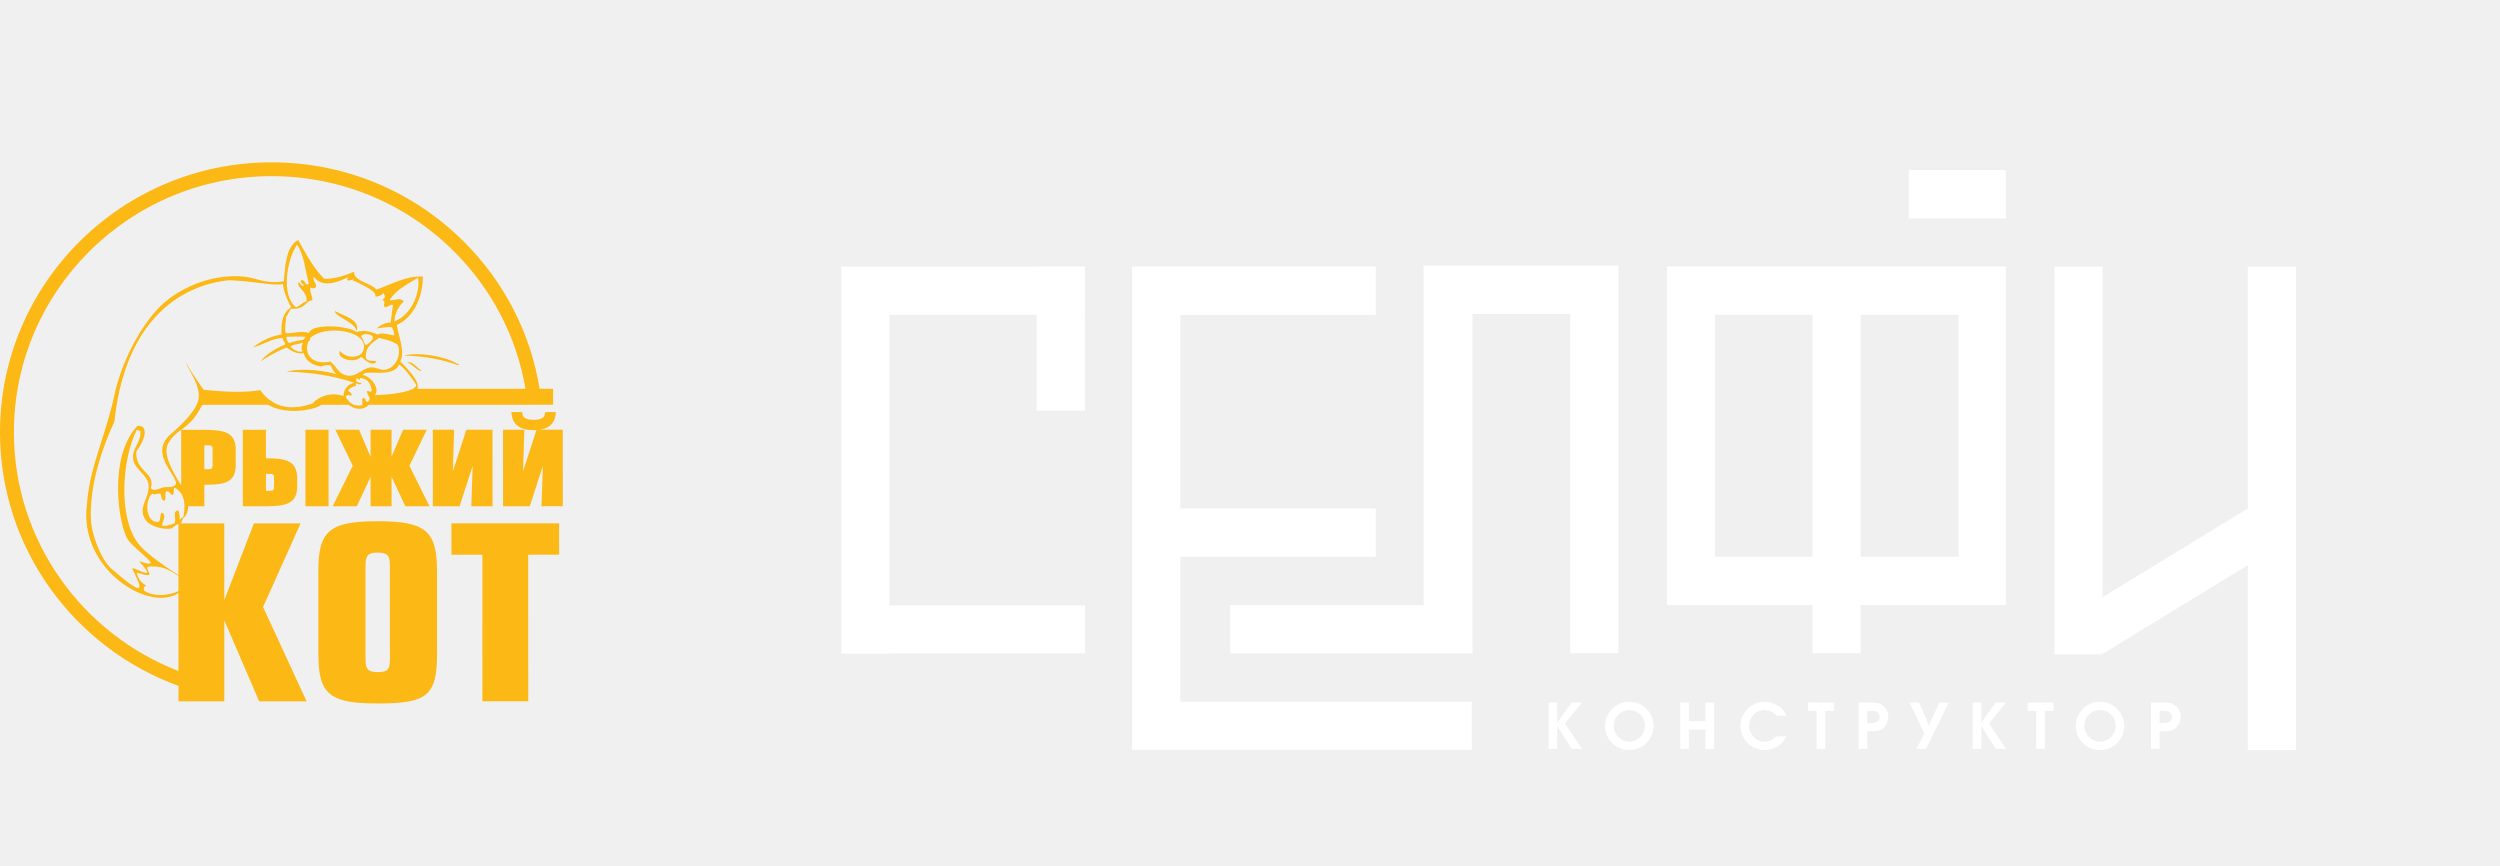
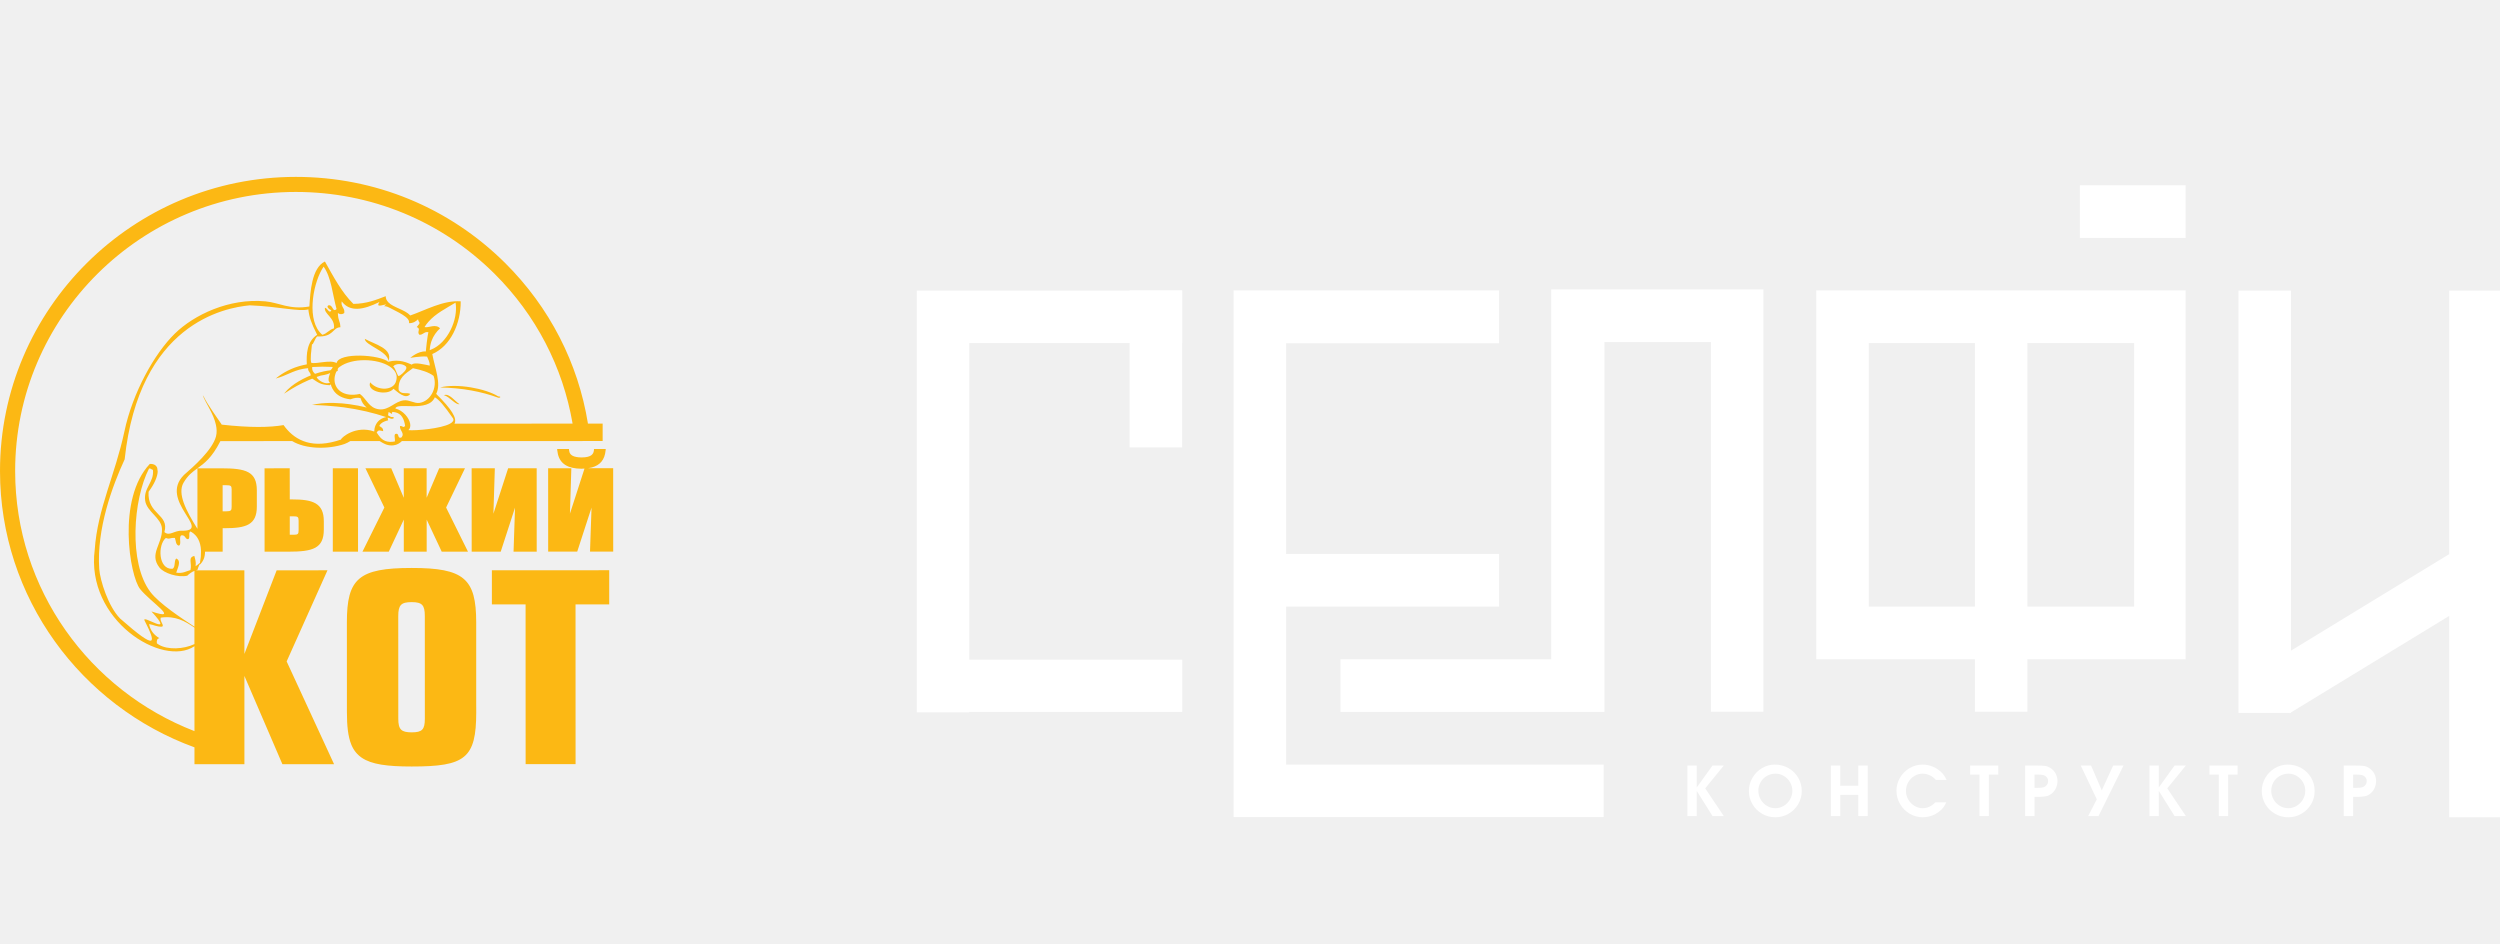
- <svg xmlns="http://www.w3.org/2000/svg" width="231" height="80" viewBox="0 0 231 80" fill="none">
+ <svg xmlns="http://www.w3.org/2000/svg" width="212" height="80" viewBox="0 0 212 80" fill="none">
  <path d="M32.928 30.678C32.937 30.675 32.945 30.675 32.951 30.672C32.951 30.655 32.948 30.637 32.948 30.616C32.94 30.637 32.937 30.655 32.928 30.678ZM37.318 32.857C39.219 32.893 40.837 33.209 42.253 33.726C42.44 33.75 42.523 33.605 42.253 33.617C41.17 32.937 38.722 32.493 37.318 32.857ZM30.935 28.733C30.935 29.28 32.859 29.756 32.948 30.616C33.335 29.54 31.765 29.2 30.935 28.733ZM37.645 33.511C38.136 33.644 38.624 34.353 38.963 34.273C38.582 34.031 38.094 33.321 37.645 33.511ZM51.997 39.82V39.704H49.867C49.977 39.69 50.081 39.669 50.18 39.642C50.897 39.45 51.277 38.983 51.355 38.203L51.366 38.078H50.373L50.364 38.182C50.346 38.333 50.302 38.483 50.15 38.599C49.998 38.714 49.745 38.791 49.311 38.791C49.136 38.791 48.996 38.776 48.871 38.752C48.38 38.661 48.279 38.409 48.258 38.182L48.249 38.078H47.244L47.259 38.205C47.351 39.125 47.889 39.622 48.898 39.725C49.029 39.74 49.165 39.749 49.311 39.749C49.403 39.749 49.484 39.74 49.567 39.734L49.549 39.784L48.8 42.108L48.33 43.557L48.446 39.823L48.449 39.707H46.482V39.82L46.485 46.664V46.776H48.948L48.975 46.696L49.846 44.015L50.162 43.048L50.037 46.658L50.034 46.776H50.153L51.884 46.773H52V46.661L51.997 39.82ZM25.322 44.979V44.157C25.322 43.84 25.256 43.784 24.882 43.784H24.572V45.348H24.882C25.256 45.348 25.322 45.292 25.322 44.979ZM27.46 44.201V44.905C27.46 46.51 26.532 46.782 24.456 46.782H22.437V46.67L22.434 39.826V39.713H22.547L24.456 39.71H24.569V39.826L24.572 42.35H24.771C26.515 42.35 27.46 42.646 27.46 44.201ZM30.361 46.779V46.667L30.358 39.826V39.71H28.222V46.782H28.338L30.245 46.779H30.361ZM36.027 60.938L36.024 52.246C36.024 51.323 35.807 51.06 34.912 51.06C34.016 51.06 33.772 51.303 33.772 52.246L33.775 60.941C33.775 61.408 33.838 61.701 34.019 61.875C34.192 62.044 34.471 62.103 34.912 62.103C35.804 62.103 36.024 61.863 36.027 60.953C36.027 60.947 36.027 60.944 36.027 60.938ZM40.382 59.699L40.385 60.388C40.385 64.317 39.442 65 34.914 65C32.835 65 31.509 64.823 30.676 64.255C30.277 63.98 29.986 63.622 29.79 63.14C29.519 62.472 29.418 61.579 29.418 60.391L29.415 52.775C29.415 49.065 30.408 48.163 34.909 48.163C39.341 48.16 40.382 49.062 40.382 52.772V59.699ZM43.547 46.779H45.513V46.664L45.51 39.82V39.707H43.091L43.065 39.787L41.842 43.563L41.958 39.826L41.961 39.707H39.995V39.823L39.998 46.664V46.779H42.464L42.488 46.699L43.674 43.048L43.553 46.661L43.547 46.779ZM51.661 48.355L48.713 48.358H41.711V51.255H44.57V55.646L44.573 64.799H48.808L48.805 51.255L51.661 51.252V48.355ZM16.491 61.999L16.488 54.8C13.796 56.621 7.249 52.589 8.034 46.599C8.266 43.157 9.777 40.239 10.553 36.571C11.244 33.312 13.085 29.986 14.831 28.284C16.44 26.708 19.429 25.265 22.508 25.555C23.689 25.667 24.557 26.285 26.235 25.989C26.315 24.756 26.425 22.719 27.553 22.175C28.276 23.456 28.96 24.774 29.965 25.77C31.086 25.759 31.89 25.43 32.708 25.117C32.71 25.318 32.788 25.478 32.913 25.614C32.916 25.62 32.922 25.626 32.925 25.631C33.362 26.087 34.337 26.255 34.793 26.752C36.098 26.3 37.574 25.451 39.07 25.552C39.082 27.42 38.216 29.351 36.658 30.022C36.878 31.225 37.44 32.544 36.988 33.401C38.303 34.708 38.781 35.468 38.54 35.926L48.556 35.923C47.735 31.131 45.456 26.714 41.925 23.204C37.425 18.737 31.446 16.277 25.087 16.277C11.96 16.283 1.282 26.9 1.285 39.947C1.288 49.978 7.606 58.564 16.491 61.999ZM38.413 35.474C37.66 34.395 37.261 33.922 36.875 33.688C36.316 35.012 33.647 34.069 33.528 34.64C34.168 34.8 34.691 35.42 34.781 35.926C34.819 36.148 34.781 36.346 34.632 36.476C35.239 36.535 37.392 36.355 38.166 35.926C38.401 35.796 38.514 35.648 38.413 35.474ZM34.355 36.127C34.346 36.059 34.334 35.994 34.32 35.926C34.204 35.358 33.924 34.953 33.258 34.93C33.261 34.998 33.246 35.051 33.228 35.101L32.957 34.935L32.916 35.145L32.904 35.219C32.984 35.264 33.07 35.305 33.142 35.349C33.148 35.352 33.157 35.358 33.166 35.361C33.531 35.343 33.418 35.542 33.166 35.509C33.157 35.506 33.151 35.503 33.142 35.5C33.056 35.471 32.969 35.441 32.88 35.411C32.88 35.453 32.883 35.491 32.886 35.53L32.916 35.642C32.678 35.704 32.455 35.781 32.303 35.926C32.246 35.982 32.196 36.047 32.163 36.127C32.321 36.222 32.508 36.293 32.49 36.565C32.211 36.508 32.107 36.42 31.943 36.674C32.139 36.975 32.336 37.274 32.705 37.404C32.904 37.475 33.151 37.496 33.478 37.437C33.481 37.428 33.481 37.416 33.484 37.404C33.523 37.2 33.359 36.795 33.588 36.783C33.876 36.751 33.674 37.206 34.028 37.109C34.37 36.736 33.873 36.535 33.918 36.127C34.215 36.118 34.138 36.31 34.355 36.127ZM28.54 26.208C28.201 24.981 28.097 23.521 27.443 22.61C26.601 23.84 26.009 26.779 27.071 28.118C27.151 28.215 27.237 28.31 27.333 28.39C27.743 28.289 27.91 27.946 28.32 27.846V27.843C28.433 26.95 27.454 26.625 27.553 26.099C27.752 26.093 27.924 26.657 28.1 26.317C27.975 26.282 27.585 25.98 27.88 25.883C28.204 25.859 28.207 26.371 28.427 26.288C28.427 26.285 28.43 26.285 28.43 26.285C28.463 26.273 28.499 26.249 28.54 26.208ZM28.005 31.405C28.1 31.337 28.177 31.246 28.213 31.116C27.452 31.083 27.234 31.089 26.476 31.122C26.455 31.329 26.506 31.462 26.601 31.58C26.634 31.621 26.669 31.663 26.711 31.701C26.964 31.615 27.211 31.547 27.454 31.494C27.645 31.453 27.829 31.423 28.005 31.405ZM27.993 31.624C27.954 31.68 27.588 31.796 27.202 31.849C27.083 31.887 26.964 31.926 26.848 31.967C26.991 32.313 27.707 32.668 27.993 32.422C27.672 32.331 28.044 31.547 27.993 31.624ZM37.315 27.843C37.16 27.985 37.023 28.145 36.901 28.319C36.649 28.68 36.476 29.12 36.438 29.697C36.476 29.682 36.512 29.664 36.547 29.649C37.955 29.105 38.877 27.086 38.63 25.661C37.818 26.158 36.937 26.589 36.327 27.293C36.208 27.429 36.095 27.574 36 27.734C36.024 27.742 36.054 27.745 36.084 27.748C36.39 27.778 36.97 27.456 37.315 27.843ZM33.537 31.37C33.647 31.613 33.746 31.908 33.817 31.89C33.906 31.87 34.352 31.536 34.442 31.273C34.471 31.196 34.468 31.122 34.415 31.069C34.177 30.829 33.543 30.782 33.341 31.083C33.41 31.116 33.475 31.234 33.537 31.37ZM28.558 31.494C28.555 31.497 28.549 31.497 28.546 31.497C28.54 31.5 28.531 31.5 28.525 31.503C28.43 31.71 28.377 31.917 28.368 32.118C28.326 33.005 29.12 33.712 30.515 33.404C31.083 33.812 31.274 34.616 32.16 34.711C32.987 34.8 33.481 34.037 34.245 33.948C34.712 33.892 35.126 34.226 35.563 34.167C36.503 34.034 37.122 32.881 36.768 31.876C36.333 31.55 35.739 31.382 35.117 31.246C35.081 31.237 35.048 31.231 35.013 31.222C35.001 31.231 34.986 31.24 34.974 31.252C34.406 31.683 33.734 32.009 33.805 33.076C34.031 33.49 34.489 33.253 34.793 33.401C34.406 33.939 33.674 33.206 33.368 32.967C32.868 33.608 31.048 33.215 31.393 32.422C32.044 33.197 33.41 33.111 33.588 32.313C33.698 31.964 33.621 31.66 33.418 31.405C33.317 31.278 33.183 31.163 33.026 31.063C31.979 30.397 29.864 30.326 28.796 31.116C28.763 31.139 28.731 31.163 28.698 31.19C28.668 31.237 28.644 31.281 28.617 31.329C28.627 31.329 28.635 31.329 28.641 31.335C28.68 31.361 28.656 31.447 28.558 31.494ZM28.867 27.751C28.186 27.763 28.311 28.606 26.895 28.529C26.69 28.721 26.553 29.277 26.455 29.191C26.399 29.741 26.294 30.43 26.393 30.764C26.818 30.894 27.996 30.474 28.54 30.788C28.728 29.853 32.276 30.069 32.954 30.705C32.954 30.693 32.951 30.684 32.951 30.672C33.891 30.424 34.566 30.776 34.926 30.924C35.09 30.669 36.158 30.947 36.438 31.003C36.449 30.666 36.304 30.483 36.217 30.241C35.7 30.181 34.793 30.35 34.793 30.35C34.793 30.35 35.438 29.756 36.11 29.803C36.161 29.289 36.208 28.842 36.268 28.482C36.289 28.369 36.307 28.263 36.327 28.168C36.301 28.162 36.277 28.165 36.253 28.162C35.926 28.142 35.881 28.405 35.56 28.387C35.328 28.136 35.727 27.884 35.34 27.734C35.744 27.278 35.521 27.429 35.456 27.107C35.456 27.095 35.453 27.089 35.45 27.08C35.444 27.086 35.438 27.089 35.429 27.095C35.248 27.266 35.039 27.408 34.682 27.405C34.825 26.909 33.659 26.436 33.038 26.099C32.785 25.963 32.63 25.957 32.556 25.971C32.597 25.948 32.657 25.904 32.746 25.812C32.428 25.853 31.842 26.119 32.175 25.611C30.801 26.285 29.668 26.486 28.977 25.555C28.957 25.664 28.96 25.75 28.974 25.824C29.001 25.874 29.019 25.933 29.037 25.995C29.117 26.149 29.23 26.27 29.198 26.536C29.055 26.675 28.793 26.675 28.65 26.536C28.686 27.308 28.835 27.128 28.867 27.751ZM31.919 35.929C32.089 35.648 32.374 35.441 32.755 35.37C31.654 35.004 30.468 34.72 29.171 34.545C28.98 34.519 28.784 34.498 28.588 34.477C28.29 34.445 27.99 34.418 27.681 34.398C27.538 34.389 27.395 34.38 27.252 34.371C27.226 34.371 27.199 34.371 27.175 34.368C26.94 34.359 26.705 34.347 26.464 34.341C26.702 34.279 26.961 34.238 27.237 34.208C27.252 34.208 27.267 34.205 27.279 34.205C27.383 34.196 27.49 34.188 27.597 34.182C28.049 34.155 28.534 34.167 29.025 34.208C29.218 34.226 29.415 34.247 29.608 34.273C30.117 34.341 30.619 34.439 31.095 34.56C30.857 34.365 30.667 34.114 30.581 33.771C30.328 33.688 30.024 33.744 29.715 33.862C28.228 33.712 28.058 32.6 28.058 32.6C28.035 32.603 28.005 32.63 27.969 32.668C27.142 32.635 26.952 32.408 26.479 32.109C26.396 32.142 26.312 32.177 26.229 32.213C26.214 32.218 26.196 32.227 26.178 32.233C25.842 32.381 25.503 32.544 25.164 32.73C24.89 32.881 24.617 33.046 24.343 33.221C24.257 33.277 24.171 33.327 24.084 33.386C24.111 33.351 24.144 33.315 24.174 33.28C24.316 33.105 24.489 32.937 24.688 32.777C25.069 32.47 25.539 32.195 26.03 31.973C26.065 31.955 26.104 31.938 26.14 31.923C26.208 31.893 26.277 31.864 26.348 31.837C26.348 31.559 26.101 31.527 26.128 31.222C25.97 31.234 25.825 31.255 25.685 31.281C24.81 31.444 24.218 31.89 23.385 32.097C23.965 31.613 24.754 31.178 25.706 30.962C25.807 30.938 25.911 30.915 26.018 30.897C25.976 30.054 26.012 28.96 26.895 28.39C26.872 28.346 26.857 28.307 26.833 28.263C26.437 27.482 26.208 26.879 26.149 26.238C25.319 26.45 23.558 25.98 21.184 25.892C19.034 26.09 11.797 27.456 10.571 38.95C9.515 41.233 8.186 44.861 8.415 48.237C8.48 49.201 9.182 51.439 10.191 52.456C13.442 55.318 13.216 54.519 12.261 52.627C11.951 52.018 14.956 54.147 12.841 51.85C15.372 52.701 12.758 51.054 11.88 49.949C11.003 48.843 9.899 42.312 12.701 39.344C13.046 39.323 13.248 39.453 13.332 39.681C13.347 39.787 13.361 39.891 13.373 39.991C13.355 40.438 13.079 41.058 12.6 41.7C12.469 43.645 14.385 43.589 13.941 45.121C14.385 45.511 14.771 44.958 15.47 45.008C18.005 45.005 13.412 42.451 15.601 40.275C16.401 39.58 18.005 38.173 18.314 37.014C18.4 36.692 18.379 36.364 18.314 36.044C18.115 35.072 17.425 34.176 17.201 33.528C17.219 33.555 17.237 33.576 17.258 33.596C17.609 34.35 18.546 35.601 18.754 35.932C18.778 35.967 18.796 35.997 18.799 36.009C21.211 36.278 22.886 36.251 24.046 36.047C24.441 36.606 24.983 37.12 25.726 37.404C26.44 37.679 27.347 37.735 28.505 37.404C28.635 37.366 28.772 37.327 28.912 37.277C28.954 37.085 30.179 36.059 31.702 36.582C31.714 36.585 31.723 36.588 31.735 36.594C31.735 36.568 31.741 36.544 31.741 36.517C31.753 36.301 31.815 36.1 31.919 35.929ZM16.743 39.828V39.713C16.318 40.021 15.928 40.307 15.562 40.937C15.033 41.851 15.753 43.27 16.743 44.846V39.828ZM13.736 44.855C13.7 43.914 12.445 43.397 12.311 42.457C12.154 41.36 13.091 40.893 12.969 39.84C12.829 39.834 12.817 39.698 12.639 39.731C11.288 42.347 10.89 47.734 12.752 50.197C13.495 51.181 15.438 52.456 16.488 53.142V48.408C16.262 48.503 16.059 48.645 15.881 48.819C15.104 48.994 13.909 48.624 13.519 48.124C12.615 46.962 13.784 46.141 13.736 44.855ZM16.488 53.221C15.702 52.686 14.884 52.196 13.629 52.376C13.531 52.701 13.971 53.041 13.739 53.139C13.275 53.165 13.031 52.973 12.642 52.923C12.752 53.505 13.088 53.86 13.519 54.12C13.326 54.147 13.269 54.309 13.302 54.558C13.35 54.596 13.403 54.632 13.46 54.664C14.215 55.125 15.577 55.054 16.488 54.62V53.221ZM18.879 41.147V43.359H19.191C19.587 43.359 19.643 43.279 19.643 42.977V41.508C19.643 41.2 19.575 41.147 19.191 41.147H18.879ZM28.27 64.675L28.329 64.805H23.948L23.403 63.539L20.726 57.319V64.805H16.491V63.374C6.88 59.876 0.003 50.697 5.89341e-07 39.947C-0.003 26.196 11.252 15.003 25.087 15C31.791 15 38.091 17.593 42.833 22.3C46.607 26.051 49.029 30.788 49.858 35.923H51.105V37.398H50.058L48.764 37.401L34.082 37.404C33.894 37.587 33.665 37.729 33.368 37.765C33.085 37.797 32.859 37.747 32.654 37.658C32.499 37.59 32.356 37.505 32.214 37.416C32.208 37.413 32.199 37.407 32.193 37.404H29.703C29.546 37.502 29.385 37.593 29.201 37.656C27.797 38.126 25.902 38.087 24.777 37.404L18.689 37.407C17.963 38.835 17.32 39.293 16.743 39.713H18.766C20.848 39.713 21.779 39.982 21.779 41.582V42.968C21.779 44.509 20.863 44.792 19.061 44.792H18.882V46.782H17.386C17.389 47.229 17.249 47.607 16.919 47.911C16.934 47.838 16.946 47.77 16.96 47.696C17.026 47.347 17.05 47.048 17.044 46.782C17.044 46.646 17.035 46.516 17.02 46.401C16.97 46.061 16.865 45.806 16.743 45.611C16.535 45.28 16.273 45.135 16.151 45.07C15.934 45.147 16.178 45.679 15.931 45.727C15.673 45.691 15.726 45.348 15.381 45.398C15.131 45.511 15.435 46.179 15.164 46.271C14.896 46.209 14.92 45.86 14.834 45.617C14.379 45.588 14.405 45.759 14.066 45.617C13.367 46.179 13.406 48.296 14.614 48.234C14.908 48.127 14.73 47.548 14.944 47.362C15.432 47.554 15.021 48.26 14.944 48.562C15.506 48.648 15.777 48.444 16.151 48.343C16.303 47.749 15.899 47.279 16.479 47.143C16.547 47.403 16.636 47.639 16.589 48.015C16.654 47.986 16.848 47.817 16.925 47.752C16.934 47.746 16.949 47.734 16.952 47.731C16.943 47.867 16.761 48.181 16.752 48.319C16.705 48.331 16.66 48.349 16.613 48.364H20.723L20.726 55.453L23.46 48.364L27.77 48.361L24.308 56.089L27.71 63.46L28.27 64.675ZM37.425 46.711L36.182 44.062V46.779H34.242V44.062L32.999 46.714L32.969 46.779H30.738L30.819 46.617L32.594 43.039L31.069 39.873L30.988 39.71H33.177L33.207 39.781L34.242 42.214L34.239 39.823V39.71H36.179V42.211L37.214 39.778L37.244 39.71H39.43L39.352 39.873L37.83 43.039L39.602 46.614L39.683 46.779H37.455L37.425 46.711Z" fill="#FCB814" />
-   <path d="M207.694 24.643V46.99L194.276 55.177V24.643H189.824V60.457H194.153L194.167 60.48L194.205 60.457H194.276V60.413L207.694 52.227V69.305H212.145V24.643H207.694Z" fill="white" />
-   <path d="M109.062 51.44H127.122V46.974H109.062V29.109H127.122V24.624H109.062H104.61V29.109V69.286H104.642H109.062H135.993V64.838H109.062V51.44Z" fill="white" />
-   <path d="M100.243 24.614H95.792V24.643H82.194H77.742V29.09V55.94V60.372V60.407H82.194V60.372H100.254V55.94H82.194V29.09H95.792V37.938H100.243V29.09H100.254V24.643H100.243V24.614Z" fill="white" />
-   <path d="M145.087 29.006V60.353H149.538V29.006V24.54H145.087H136.056H131.542V29.006V55.906H113.672V60.372H131.542H135.039H136.056V29.006H145.087Z" fill="white" />
-   <path d="M185.341 15.711H176.374V20.177H185.341V15.711Z" fill="white" />
-   <path d="M171.923 29.09H180.974V51.44H171.923V29.09ZM158.473 29.09H167.472V51.44H158.473V29.09ZM185.341 51.44V29.09V24.643V24.624H154.022V24.643V29.09V51.44V55.75V55.906H167.472V60.353H171.923V55.906H180.974H185.341V51.44Z" fill="white" />
-   <path d="M145.22 64.919L143.885 66.773V64.919H143.089V69.2H143.885V67.07L145.22 69.2H146.175L144.601 66.852L146.175 64.919H145.22Z" fill="white" />
-   <mask id="mask0_1_245" style="mask-type:luminance" maskUnits="userSpaceOnUse" x="60" y="0" width="171" height="80">
-     <path d="M60 9.69045e-06H231V80H60V9.69045e-06Z" fill="white" />
-   </mask>
-   <g mask="url(#mask0_1_245)">
-     <path d="M151.795 67.792C151.664 68.02 151.487 68.201 151.265 68.335C151.043 68.469 150.804 68.536 150.548 68.536C150.293 68.536 150.054 68.469 149.832 68.336C149.611 68.202 149.434 68.022 149.304 67.794C149.173 67.567 149.108 67.322 149.108 67.059C149.108 66.791 149.173 66.546 149.302 66.323C149.432 66.1 149.609 65.926 149.834 65.798C150.059 65.67 150.307 65.607 150.578 65.607C150.828 65.607 151.061 65.673 151.279 65.806C151.498 65.938 151.671 66.116 151.8 66.339C151.928 66.561 151.993 66.802 151.993 67.059C151.993 67.32 151.927 67.564 151.795 67.792ZM151.661 65.135C151.312 64.937 150.928 64.839 150.509 64.839C150.115 64.839 149.75 64.94 149.411 65.142C149.073 65.345 148.804 65.618 148.604 65.963C148.405 66.308 148.305 66.679 148.305 67.078C148.305 67.48 148.406 67.852 148.606 68.194C148.807 68.536 149.08 68.806 149.424 69.006C149.768 69.205 150.143 69.305 150.547 69.305C150.95 69.305 151.323 69.205 151.669 69.006C152.014 68.806 152.287 68.536 152.487 68.194C152.688 67.852 152.788 67.48 152.788 67.078C152.788 66.668 152.688 66.291 152.487 65.948C152.286 65.604 152.011 65.333 151.661 65.135Z" fill="white" />
-     <path d="M157.582 66.633H156.053V64.919H155.257V69.2H156.053V67.407H157.582V69.2H158.384V64.919H157.582V66.633Z" fill="white" />
-     <path d="M162.333 65.806C162.551 65.673 162.786 65.607 163.038 65.607C163.247 65.607 163.455 65.656 163.663 65.754C163.761 65.801 163.846 65.851 163.917 65.906C163.988 65.96 164.071 66.037 164.165 66.138H165.071C164.988 65.972 164.917 65.846 164.858 65.757C164.798 65.669 164.725 65.582 164.636 65.498C164.427 65.29 164.184 65.127 163.904 65.012C163.624 64.896 163.335 64.838 163.037 64.838C162.642 64.838 162.273 64.938 161.932 65.138C161.591 65.337 161.321 65.608 161.121 65.949C160.921 66.291 160.821 66.661 160.821 67.059C160.821 67.461 160.921 67.834 161.123 68.179C161.323 68.524 161.595 68.798 161.939 69.001C162.282 69.203 162.653 69.304 163.05 69.304C163.243 69.304 163.434 69.279 163.622 69.229C163.811 69.179 163.989 69.106 164.159 69.01C164.328 68.915 164.483 68.799 164.624 68.664C164.716 68.57 164.789 68.481 164.845 68.399C164.901 68.317 164.968 68.196 165.047 68.035H164.122C164.014 68.143 163.923 68.223 163.849 68.276C163.775 68.329 163.684 68.379 163.578 68.426C163.404 68.499 163.227 68.536 163.046 68.536C162.795 68.536 162.561 68.469 162.342 68.336C162.123 68.202 161.949 68.023 161.819 67.798C161.689 67.573 161.624 67.331 161.624 67.071C161.624 66.809 161.688 66.566 161.815 66.342C161.943 66.118 162.115 65.939 162.333 65.806Z" fill="white" />
-     <path d="M167.068 65.687H167.859V69.2H168.654V65.687H169.455V64.919H167.068V65.687Z" fill="white" />
-     <path d="M173.574 66.562C173.503 66.658 173.408 66.724 173.289 66.761C173.196 66.793 173.043 66.809 172.829 66.809H172.756H172.67H172.53V65.687H172.67H172.762H172.829C173.016 65.687 173.161 65.699 173.264 65.723C173.391 65.757 173.493 65.82 173.568 65.912C173.643 66.003 173.681 66.111 173.681 66.235C173.681 66.357 173.645 66.466 173.574 66.562ZM173.906 65.144C173.737 65.029 173.558 64.962 173.368 64.943C173.232 64.927 173.024 64.919 172.744 64.919H171.734V69.2H172.53V67.577H172.682C173.159 67.577 173.483 67.547 173.655 67.486C173.776 67.439 173.878 67.382 173.962 67.315C174.121 67.193 174.247 67.035 174.339 66.842C174.43 66.649 174.476 66.445 174.476 66.229C174.476 66.01 174.425 65.804 174.325 65.611C174.223 65.419 174.084 65.263 173.906 65.144Z" fill="white" />
-     <path d="M178.23 67.023L177.323 64.919H176.448L177.808 67.779L177.078 69.2H177.955L180.073 64.919H179.197L178.23 67.023Z" fill="white" />
-     <path d="M184.403 64.919L183.068 66.773V64.919H182.273V69.2H183.068V67.07L184.403 69.2H185.359L183.784 66.852L185.359 64.919H184.403Z" fill="white" />
-     <path d="M187.361 65.687H188.152V69.2H188.947V65.687H189.748V64.919H187.361V65.687Z" fill="white" />
-     <path d="M195.29 67.792C195.158 68.02 194.981 68.201 194.76 68.335C194.538 68.469 194.298 68.536 194.042 68.536C193.787 68.536 193.549 68.469 193.327 68.336C193.105 68.202 192.929 68.022 192.798 67.794C192.668 67.567 192.602 67.322 192.602 67.059C192.602 66.791 192.667 66.546 192.797 66.323C192.926 66.1 193.103 65.926 193.328 65.798C193.553 65.67 193.801 65.607 194.072 65.607C194.322 65.607 194.556 65.673 194.774 65.806C194.992 65.938 195.166 66.116 195.294 66.339C195.423 66.561 195.487 66.802 195.487 67.059C195.487 67.32 195.421 67.564 195.29 67.792ZM195.156 65.135C194.807 64.937 194.422 64.839 194.004 64.839C193.61 64.839 193.244 64.94 192.905 65.142C192.567 65.345 192.298 65.618 192.099 65.963C191.899 66.308 191.799 66.679 191.799 67.078C191.799 67.48 191.9 67.852 192.101 68.194C192.301 68.536 192.574 68.806 192.919 69.006C193.263 69.205 193.637 69.305 194.041 69.305C194.444 69.305 194.818 69.205 195.163 69.006C195.508 68.806 195.781 68.536 195.982 68.194C196.182 67.852 196.283 67.48 196.283 67.078C196.283 66.668 196.182 66.291 195.981 65.948C195.78 65.604 195.505 65.333 195.156 65.135Z" fill="white" />
-     <path d="M200.591 66.562C200.52 66.658 200.425 66.724 200.306 66.761C200.214 66.793 200.06 66.809 199.846 66.809H199.773H199.687H199.547V65.687H199.687H199.779H199.846C200.033 65.687 200.178 65.699 200.281 65.723C200.408 65.757 200.51 65.82 200.585 65.912C200.66 66.003 200.698 66.111 200.698 66.235C200.698 66.357 200.662 66.466 200.591 66.562ZM200.923 65.144C200.754 65.029 200.575 64.962 200.385 64.943C200.249 64.927 200.041 64.919 199.761 64.919H198.751V69.2H199.547V67.577H199.699C200.176 67.577 200.5 67.547 200.672 67.486C200.793 67.439 200.895 67.382 200.979 67.315C201.139 67.193 201.264 67.035 201.356 66.842C201.447 66.649 201.493 66.445 201.493 66.229C201.493 66.01 201.442 65.804 201.342 65.611C201.24 65.419 201.101 65.263 200.923 65.144Z" fill="white" />
+   <g clip-path="url(#clip0_1_323)">
+     <path d="M207.694 24.643V46.99L194.276 55.176V24.643H189.824V60.456H194.153L194.167 60.48L194.205 60.456H194.276V60.413L207.694 52.227V69.304H212.145V24.643H207.694Z" fill="white" />
+     <path d="M109.062 51.44H127.122V46.974H109.062V29.109H127.122V24.624H109.062H104.61V29.109V69.286H104.642H109.062H135.993V64.838H109.062V51.44Z" fill="white" />
+     <path d="M100.243 24.614H95.792V24.643H82.194H77.742V29.09V55.94V60.372V60.407H82.194V60.372H100.254V55.94H82.194V29.09H95.792V37.938H100.243V29.09H100.254V24.643H100.243V24.614Z" fill="white" />
+     <path d="M145.087 29.006V60.353H149.538V29.006V24.54H145.087H136.056H131.542V29.006V55.906H113.672V60.372H131.542H135.039H136.056V29.006H145.087Z" fill="white" />
+     <path d="M185.341 15.711H176.374V20.177H185.341V15.711Z" fill="white" />
+     <path d="M171.923 29.09H180.974V51.44H171.923V29.09ZM158.473 29.09H167.472V51.44H158.473V29.09ZM185.341 51.44V29.09V24.643V24.624H154.022V24.643V29.09V51.44V55.75V55.906H167.472V60.353H171.923V55.906H180.974H185.341V51.44Z" fill="white" />
+     <path d="M145.22 64.919L143.885 66.773V64.919H143.089V69.2H143.885V67.071L145.22 69.2H146.175L144.601 66.852L146.175 64.919H145.22Z" fill="white" />
+     <mask id="mask0_1_323" style="mask-type:luminance" maskUnits="userSpaceOnUse" x="60" y="0" width="171" height="80">
+       <path d="M60 9.69045e-06H231V80H60V9.69045e-06Z" fill="white" />
+     </mask>
+     <g mask="url(#mask0_1_323)">
+       <path d="M151.795 67.792C151.664 68.02 151.487 68.201 151.265 68.335C151.043 68.469 150.804 68.536 150.548 68.536C150.293 68.536 150.054 68.469 149.832 68.335C149.611 68.202 149.434 68.021 149.304 67.794C149.173 67.567 149.108 67.322 149.108 67.059C149.108 66.791 149.173 66.546 149.302 66.323C149.432 66.1 149.609 65.926 149.834 65.798C150.059 65.67 150.307 65.607 150.578 65.607C150.828 65.607 151.061 65.673 151.279 65.806C151.498 65.938 151.671 66.116 151.8 66.339C151.928 66.561 151.993 66.802 151.993 67.059C151.993 67.32 151.927 67.564 151.795 67.792ZM151.661 65.135C151.312 64.937 150.928 64.838 150.509 64.838C150.115 64.838 149.75 64.94 149.411 65.142C149.073 65.345 148.804 65.618 148.604 65.963C148.405 66.307 148.305 66.679 148.305 67.078C148.305 67.48 148.406 67.852 148.606 68.194C148.807 68.536 149.08 68.806 149.424 69.006C149.768 69.205 150.143 69.305 150.547 69.305C150.95 69.305 151.323 69.205 151.669 69.006C152.014 68.806 152.287 68.536 152.487 68.194C152.688 67.852 152.788 67.48 152.788 67.078C152.788 66.668 152.688 66.291 152.487 65.948C152.286 65.604 152.011 65.333 151.661 65.135Z" fill="white" />
+       <path d="M157.582 66.633H156.053V64.919H155.257V69.2H156.053V67.407H157.582V69.2H158.384V64.919H157.582V66.633Z" fill="white" />
+       <path d="M162.333 65.806C162.551 65.673 162.786 65.607 163.038 65.607C163.247 65.607 163.455 65.656 163.663 65.754C163.761 65.801 163.846 65.851 163.917 65.906C163.988 65.96 164.071 66.037 164.165 66.138H165.071C164.988 65.972 164.917 65.845 164.858 65.757C164.798 65.669 164.725 65.582 164.636 65.498C164.427 65.29 164.184 65.127 163.904 65.012C163.624 64.896 163.335 64.838 163.037 64.838C162.642 64.838 162.273 64.938 161.932 65.138C161.591 65.337 161.321 65.608 161.121 65.949C160.921 66.29 160.821 66.661 160.821 67.059C160.821 67.461 160.921 67.834 161.123 68.179C161.323 68.524 161.595 68.798 161.939 69.001C162.282 69.203 162.653 69.304 163.05 69.304C163.243 69.304 163.434 69.279 163.622 69.229C163.811 69.179 163.989 69.106 164.159 69.01C164.328 68.915 164.483 68.799 164.624 68.664C164.716 68.57 164.789 68.481 164.845 68.399C164.901 68.317 164.968 68.196 165.047 68.035H164.122C164.014 68.142 163.923 68.223 163.849 68.276C163.775 68.329 163.684 68.379 163.578 68.426C163.404 68.499 163.227 68.536 163.046 68.536C162.795 68.536 162.561 68.469 162.342 68.335C162.123 68.202 161.949 68.023 161.819 67.798C161.689 67.573 161.624 67.331 161.624 67.071C161.624 66.809 161.688 66.566 161.815 66.342C161.943 66.118 162.115 65.939 162.333 65.806Z" fill="white" />
+       <path d="M167.068 65.687H167.859V69.2H168.654V65.687H169.455V64.918H167.068V65.687Z" fill="white" />
+       <path d="M173.574 66.562C173.503 66.658 173.408 66.724 173.289 66.761C173.196 66.793 173.043 66.809 172.829 66.809H172.756H172.67H172.53V65.687H172.67H172.762H172.829C173.016 65.687 173.161 65.699 173.264 65.723C173.391 65.757 173.493 65.82 173.568 65.912C173.643 66.003 173.681 66.111 173.681 66.235C173.681 66.357 173.645 66.466 173.574 66.562ZM173.906 65.144C173.737 65.029 173.558 64.962 173.368 64.943C173.232 64.927 173.024 64.919 172.744 64.919H171.734V69.2H172.53V67.577H172.682C173.159 67.577 173.483 67.547 173.655 67.486C173.776 67.439 173.878 67.382 173.962 67.315C174.121 67.193 174.247 67.035 174.339 66.842C174.43 66.649 174.476 66.445 174.476 66.229C174.476 66.01 174.425 65.804 174.325 65.611C174.223 65.419 174.084 65.263 173.906 65.144Z" fill="white" />
+       <path d="M178.23 67.023L177.323 64.919H176.448L177.808 67.779L177.078 69.2H177.955L180.073 64.919H179.197L178.23 67.023Z" fill="white" />
+       <path d="M184.403 64.919L183.068 66.773V64.919H182.273V69.2H183.068V67.07L184.403 69.2H185.359L183.784 66.852L185.359 64.919H184.403Z" fill="white" />
+       <path d="M187.361 65.687H188.152V69.2H188.947V65.687H189.748V64.918H187.361V65.687Z" fill="white" />
+       <path d="M195.29 67.792C195.158 68.02 194.981 68.201 194.76 68.335C194.538 68.469 194.298 68.536 194.042 68.536C193.787 68.536 193.549 68.469 193.327 68.335C193.105 68.202 192.929 68.021 192.798 67.794C192.668 67.567 192.602 67.322 192.602 67.059C192.602 66.791 192.667 66.546 192.797 66.323C192.926 66.1 193.103 65.926 193.328 65.798C193.553 65.67 193.801 65.607 194.072 65.607C194.322 65.607 194.556 65.673 194.774 65.806C194.992 65.938 195.166 66.116 195.294 66.339C195.423 66.561 195.487 66.802 195.487 67.059C195.487 67.32 195.421 67.564 195.29 67.792ZM195.156 65.135C194.807 64.937 194.422 64.838 194.004 64.838C193.61 64.838 193.244 64.94 192.905 65.142C192.567 65.345 192.298 65.618 192.099 65.963C191.899 66.307 191.799 66.679 191.799 67.078C191.799 67.48 191.9 67.852 192.101 68.194C192.301 68.536 192.574 68.806 192.919 69.006C193.263 69.205 193.637 69.305 194.041 69.305C194.444 69.305 194.818 69.205 195.163 69.006C195.508 68.806 195.781 68.536 195.982 68.194C196.182 67.852 196.283 67.48 196.283 67.078C196.283 66.668 196.182 66.291 195.981 65.948C195.78 65.604 195.505 65.333 195.156 65.135Z" fill="white" />
+       <path d="M200.591 66.562C200.52 66.658 200.425 66.724 200.306 66.761C200.214 66.793 200.06 66.809 199.846 66.809H199.773H199.687H199.547V65.687H199.687H199.779H199.846C200.033 65.687 200.178 65.699 200.281 65.723C200.408 65.757 200.51 65.82 200.585 65.912C200.66 66.003 200.698 66.111 200.698 66.235C200.698 66.357 200.662 66.466 200.591 66.562ZM200.923 65.144C200.754 65.029 200.575 64.962 200.385 64.943C200.249 64.927 200.041 64.919 199.761 64.919H198.751V69.2H199.547V67.577H199.699C200.176 67.577 200.5 67.547 200.672 67.486C200.793 67.439 200.895 67.382 200.979 67.315C201.139 67.193 201.264 67.035 201.356 66.842C201.447 66.649 201.493 66.445 201.493 66.229C201.493 66.01 201.442 65.804 201.342 65.611C201.24 65.419 201.101 65.263 200.923 65.144Z" fill="white" />
+     </g>
  </g>
+   <defs>
+     <clipPath id="clip0_1_323">
+       <rect width="152" height="80" fill="white" transform="translate(60)" />
+     </clipPath>
+   </defs>
</svg>
